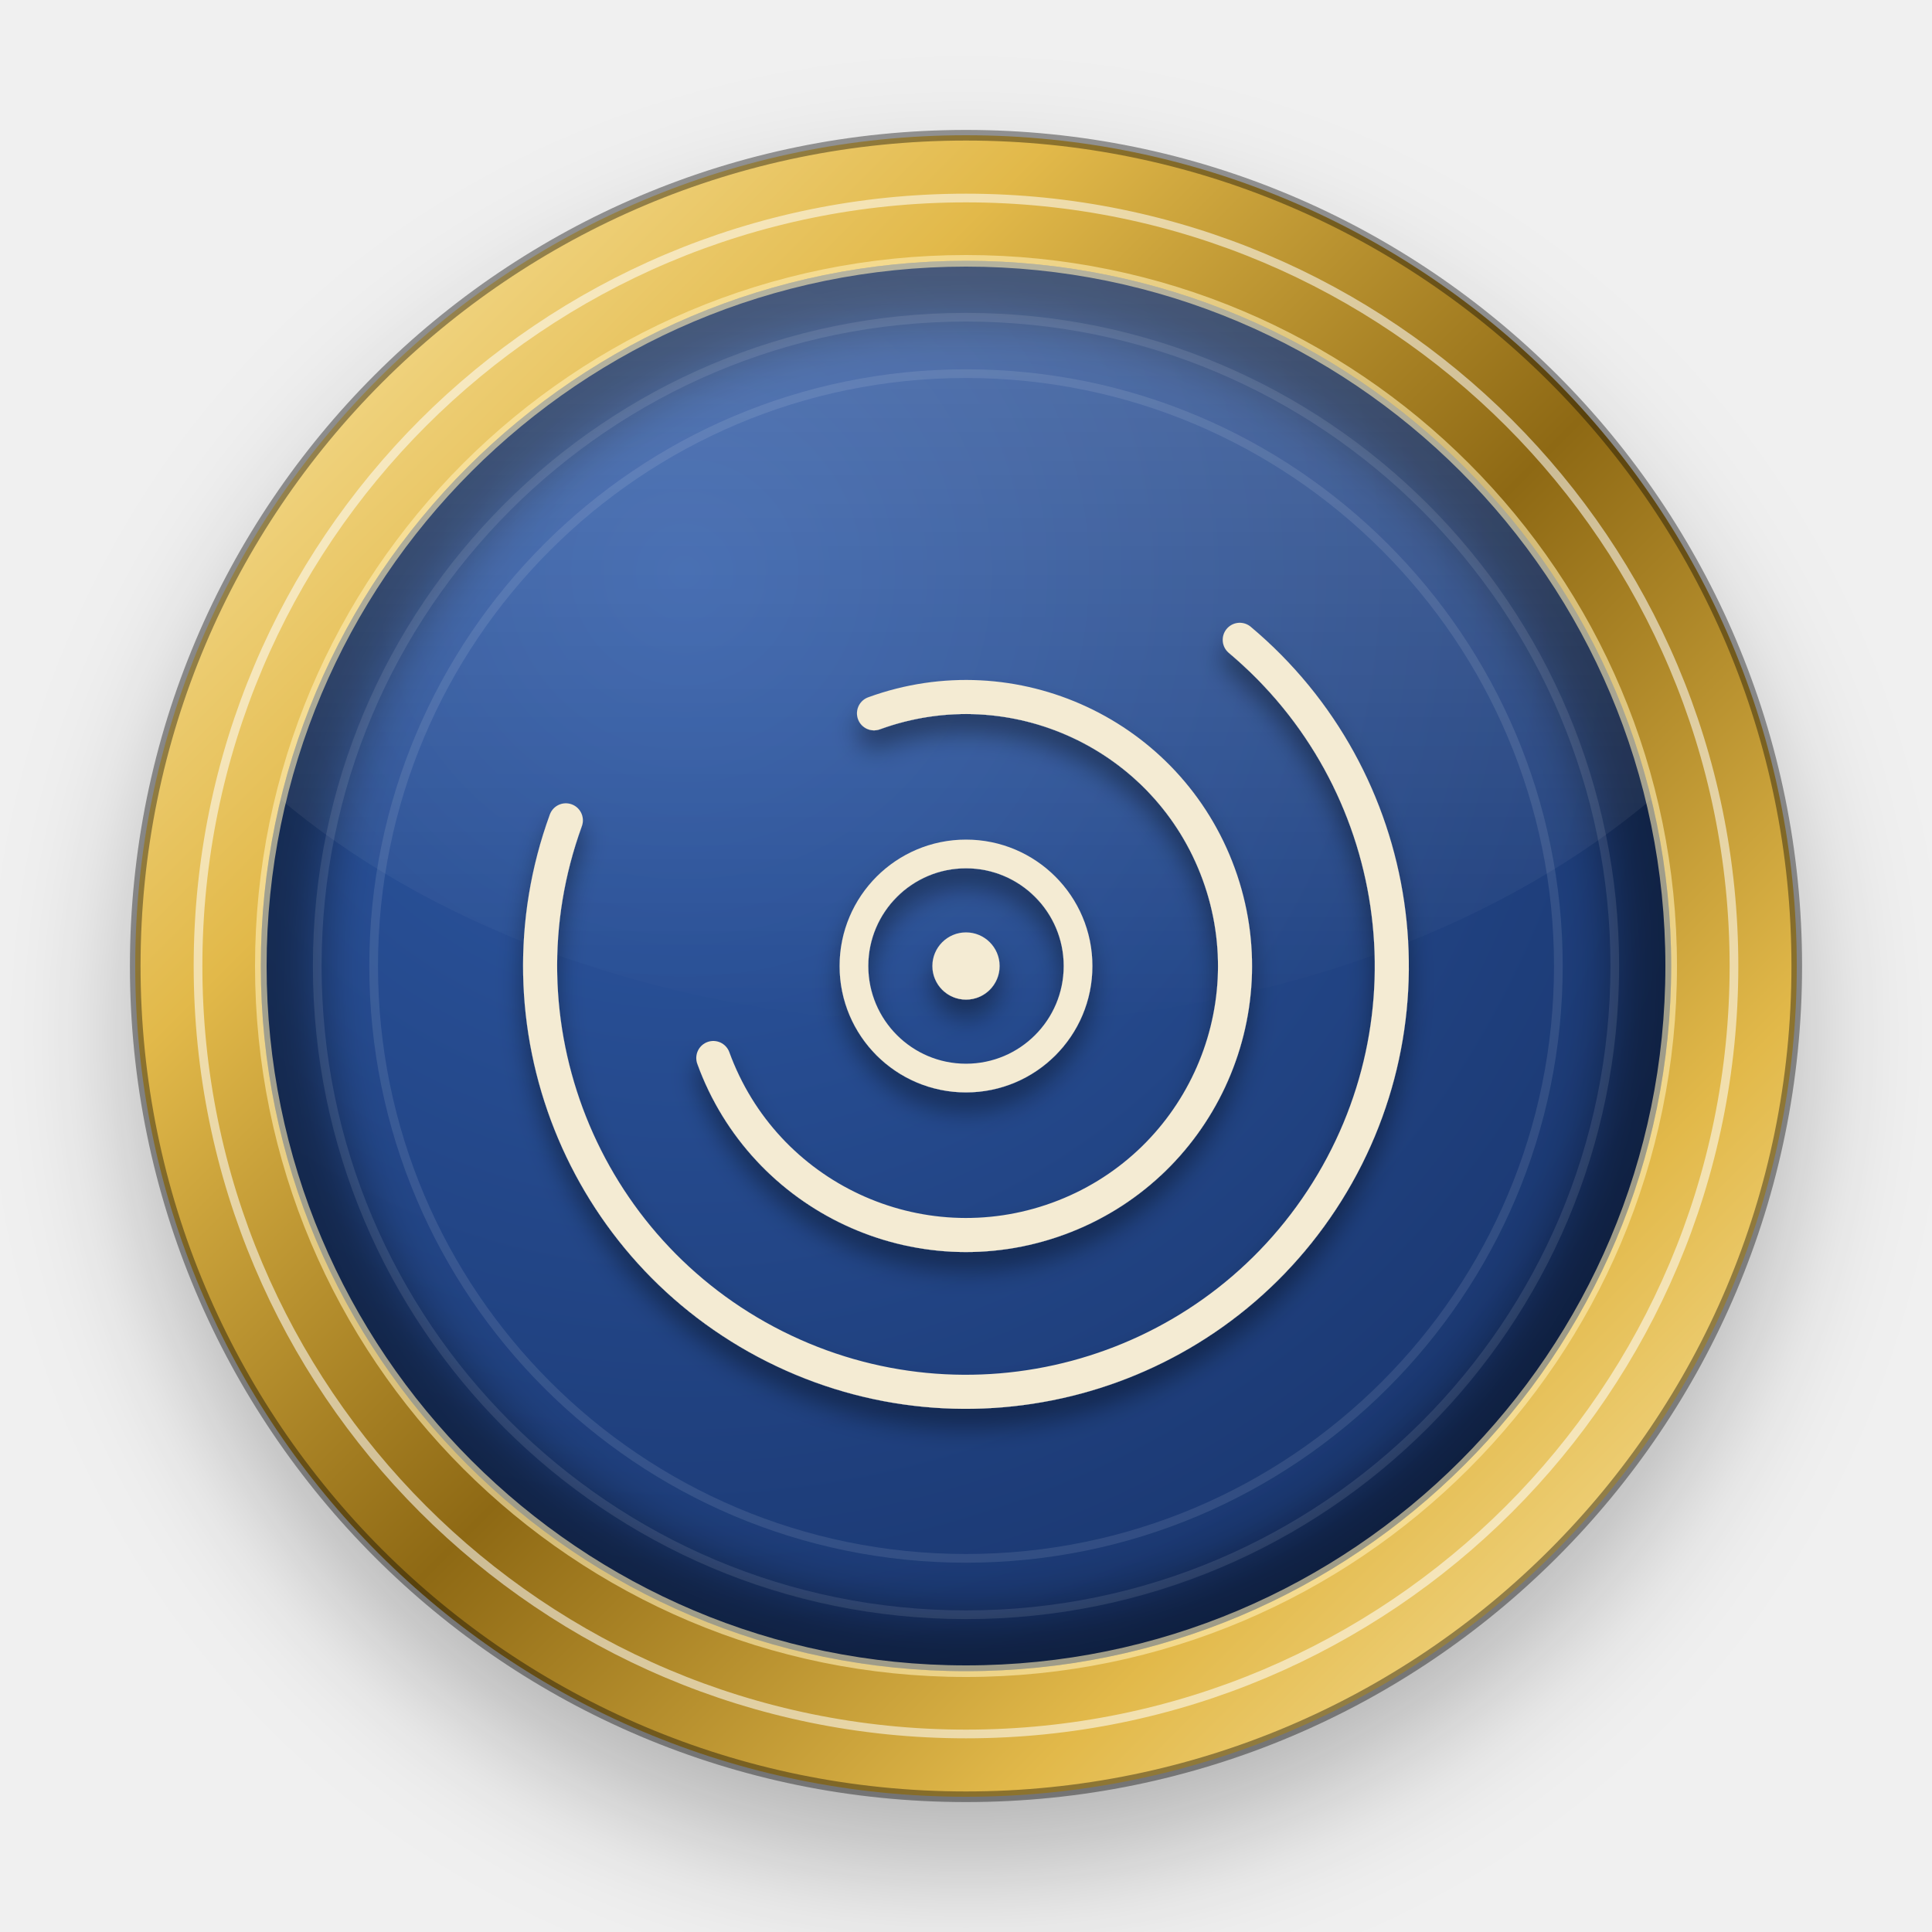
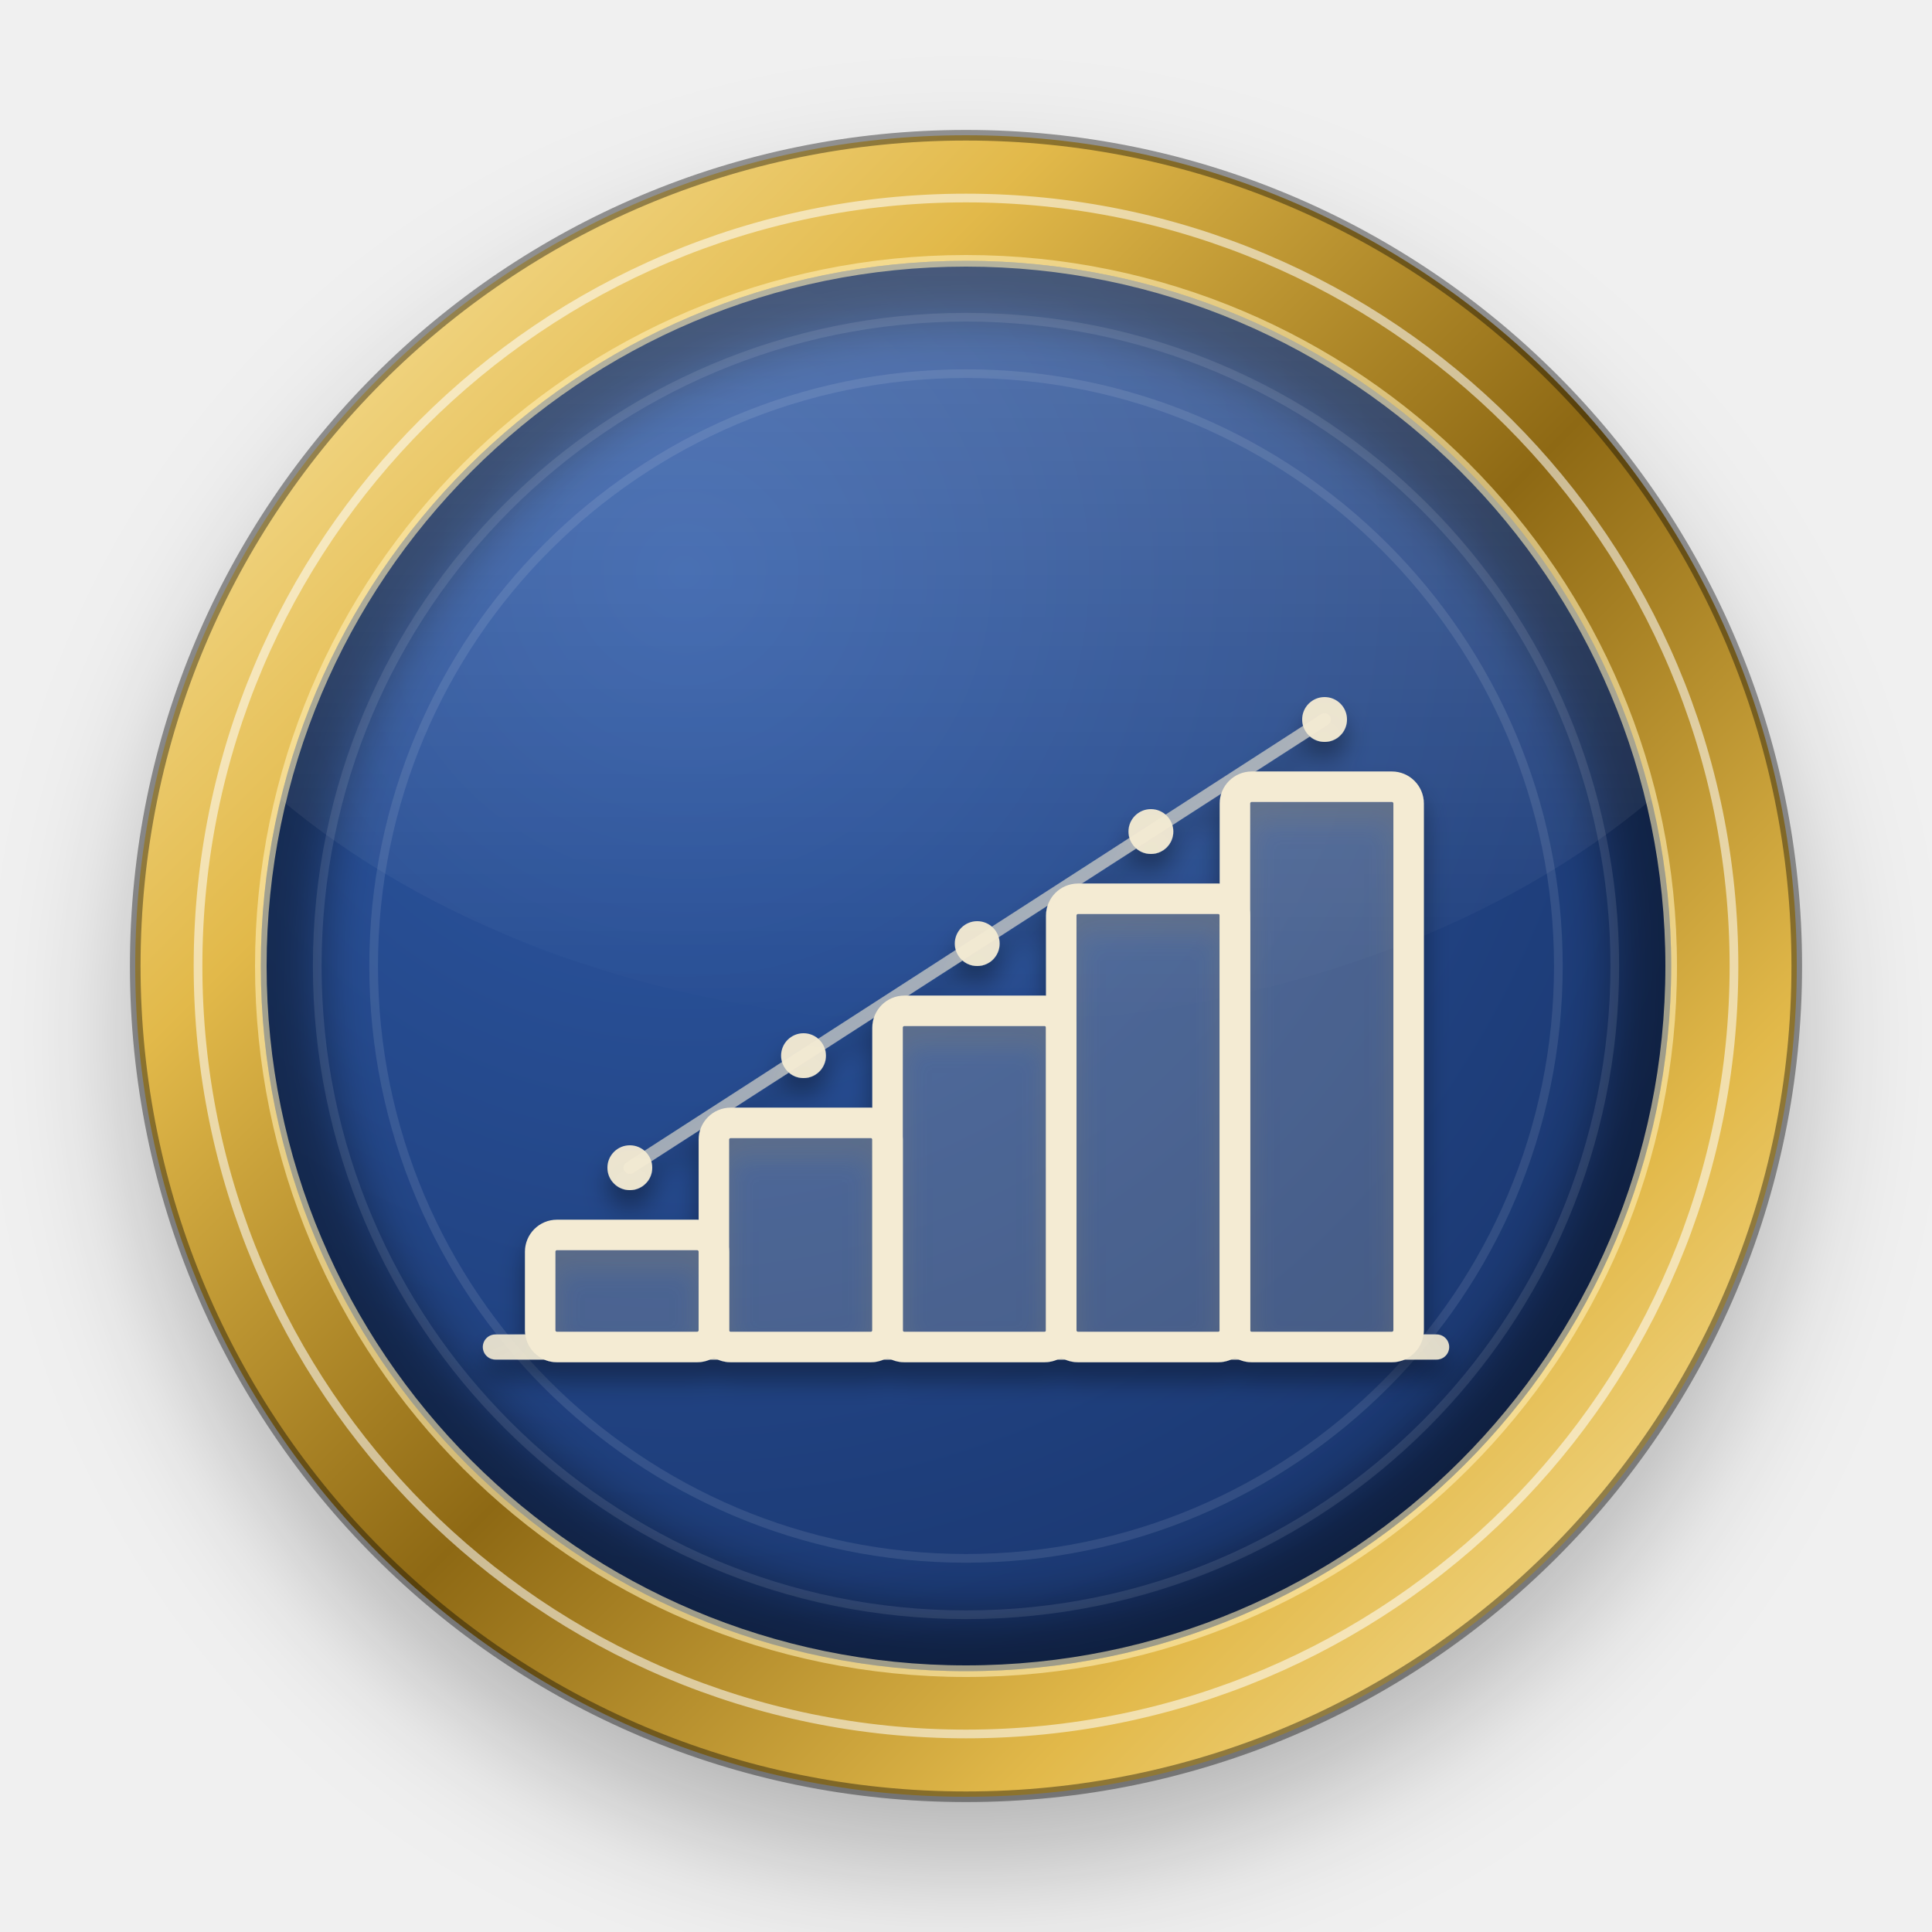
<svg xmlns="http://www.w3.org/2000/svg" viewBox="-100 -100 200 200" width="400" height="400">
  <defs>
    <filter id="blur8" x="-30%" y="-30%" width="160%" height="160%">
      <feGaussianBlur stdDeviation="7" />
    </filter>
    <filter id="blur3" x="-30%" y="-30%" width="160%" height="160%">
      <feGaussianBlur stdDeviation="2.6" />
    </filter>
    <filter id="emb" x="-20%" y="-20%" width="140%" height="140%">
      <feDropShadow dx="0" dy="1.6" stdDeviation="1.1" flood-color="#000" flood-opacity=".38" />
    </filter>
  </defs>
  <style>.mb6 .nf{fill:none} .mb6 .sf{fill:#F4EBD3;fill-opacity:.17} .mb6 .fl{fill:#F4EBD3;stroke:none} .mb6 .gl{fill:url(#b6g);stroke:none}</style>
  <defs>
    <radialGradient id="b6h" cx=".5" cy=".5" r=".5">
      <stop offset=".6" stop-color="#F3D58A" stop-opacity="0" />
      <stop offset=".82" stop-color="#F3D58A" stop-opacity=".95" />
      <stop offset="1" stop-color="#F3D58A" stop-opacity="0" />
    </radialGradient>
    <linearGradient id="b6r" x1="0" y1="0" x2="1" y2="1">
      <stop offset="0" stop-color="#FFEFB8" />
      <stop offset=".28" stop-color="#E2B94A" />
      <stop offset=".52" stop-color="#8E6914" />
      <stop offset=".76" stop-color="#E2B94A" />
      <stop offset="1" stop-color="#FFEFB8" />
    </linearGradient>
    <radialGradient id="b6p" cx=".3" cy=".22" r="1.15">
      <stop offset="0" stop-color="#2F5BA8" />
      <stop offset="1" stop-color="#12295A" />
    </radialGradient>
    <radialGradient id="b6g" cx=".5" cy=".5" r=".5">
      <stop offset="0" stop-color="#9DB8F0" stop-opacity=".95" />
      <stop offset="1" stop-color="#9DB8F0" stop-opacity=".55" />
    </radialGradient>
    <linearGradient id="b6s" x1="0" y1="0" x2="0" y2="1">
      <stop offset="0" stop-color="#fff" stop-opacity=".34" />
      <stop offset="1" stop-color="#fff" stop-opacity="0" />
    </linearGradient>
    <clipPath id="b6c">
      <path d="M-73,0A73,73 0 1 0 73,0A73,73 0 1 0 -73,0Z" />
    </clipPath>
  </defs>
  <path d="M-86,0A86,86 0 1 0 86,0A86,86 0 1 0 -86,0Z" transform="translate(0 7)" fill="#000" opacity=".26" filter="url(#blur8)" />
  <path d="M-86,0A86,86 0 1 0 86,0A86,86 0 1 0 -86,0Z" fill="url(#b6r)" />
  <path d="M-86,0A86,86 0 1 0 86,0A86,86 0 1 0 -86,0Z" fill="none" stroke="#000" stroke-opacity=".38" stroke-width="1.1" />
  <path d="M-79.5,0A79.5,79.5 0 1 0 79.5,0A79.5,79.5 0 1 0 -79.5,0Z" fill="none" stroke="#fff" stroke-opacity=".55" stroke-width=".9" />
  <path d="M-73,0A73,73 0 1 0 73,0A73,73 0 1 0 -73,0Z" fill="url(#b6p)" />
  <g clip-path="url(#b6c)">
    <path d="M-73,0A73,73 0 1 0 73,0A73,73 0 1 0 -73,0Z" fill="none" stroke="#000" stroke-opacity=".42" stroke-width="12" filter="url(#blur3)" />
    <path d="M-67.16,0A67.16,67.16 0 1 0 67.16,0A67.16,67.16 0 1 0 -67.16,0Z" fill="none" stroke="#fff" stroke-opacity=".10" stroke-width=".9" />
    <path d="M-61.32,0A61.32,61.32 0 1 0 61.32,0A61.32,61.32 0 1 0 -61.32,0Z" fill="none" stroke="#fff" stroke-opacity=".10" stroke-width=".9" />
    <ellipse cx="0" cy="-58" rx="92" ry="64" fill="url(#b6s)" />
  </g>
  <path d="M-73,0A73,73 0 1 0 73,0A73,73 0 1 0 -73,0Z" fill="none" stroke="#FFEFB8" stroke-opacity=".6" stroke-width="1.2" />
  <g filter="url(#emb)" fill="none" stroke="#F4EBD3" stroke-linecap="round" stroke-linejoin="round" class="mb6" transform="scale(1.16)">
-     <circle cx="0" cy="0" r="10" fill="none" stroke-width="2.56" opacity="1" />
-     <path d="M-8.21,-22.55A24,24 0 1 1 -22.55,8.21" fill="none" stroke-width="3.04" opacity="1" />
-     <path d="M24.43,-29.11A38,38 0 1 1 -35.71,-13" fill="none" stroke-width="3.04" opacity="1" />
-     <circle cx="0" cy="0" r="3" class="fl" stroke="none" opacity="1" />
+     <line x1="-42" y1="34" x2="42" y2="34" stroke-width="2.24" opacity="0.9" />
+     <rect x="-38" y="24" width="15.5" height="10" rx="1.5" class="sf" stroke-width="2.72" opacity="1" />
+     <rect x="-22.5" y="14" width="15.5" height="20" rx="1.5" class="sf" stroke-width="2.72" opacity="1" />
+     <rect x="-7" y="4" width="15.5" height="30" rx="1.5" class="sf" stroke-width="2.72" opacity="1" />
+     <rect x="8.5" y="-6" width="15.5" height="40" rx="1.5" class="sf" stroke-width="2.72" opacity="1" />
+     <rect x="24" y="-16" width="15.5" height="50" rx="1.5" class="sf" stroke-width="2.72" opacity="1" />
+     <circle cx="-30" cy="18" r="2" class="fl" stroke="none" opacity="0.95" />
+     <circle cx="-14.5" cy="8" r="2" class="fl" stroke="none" opacity="0.95" />
+     <circle cx="1" cy="-2" r="2" class="fl" stroke="none" opacity="0.95" />
+     <circle cx="16.5" cy="-12" r="2" class="fl" stroke="none" opacity="0.95" />
+     <circle cx="32" cy="-22" r="2" class="fl" stroke="none" opacity="0.95" />
+     <line x1="-30" y1="18" x2="32" y2="-22" stroke-width="1.12" opacity="0.6" />
  </g>
</svg>
